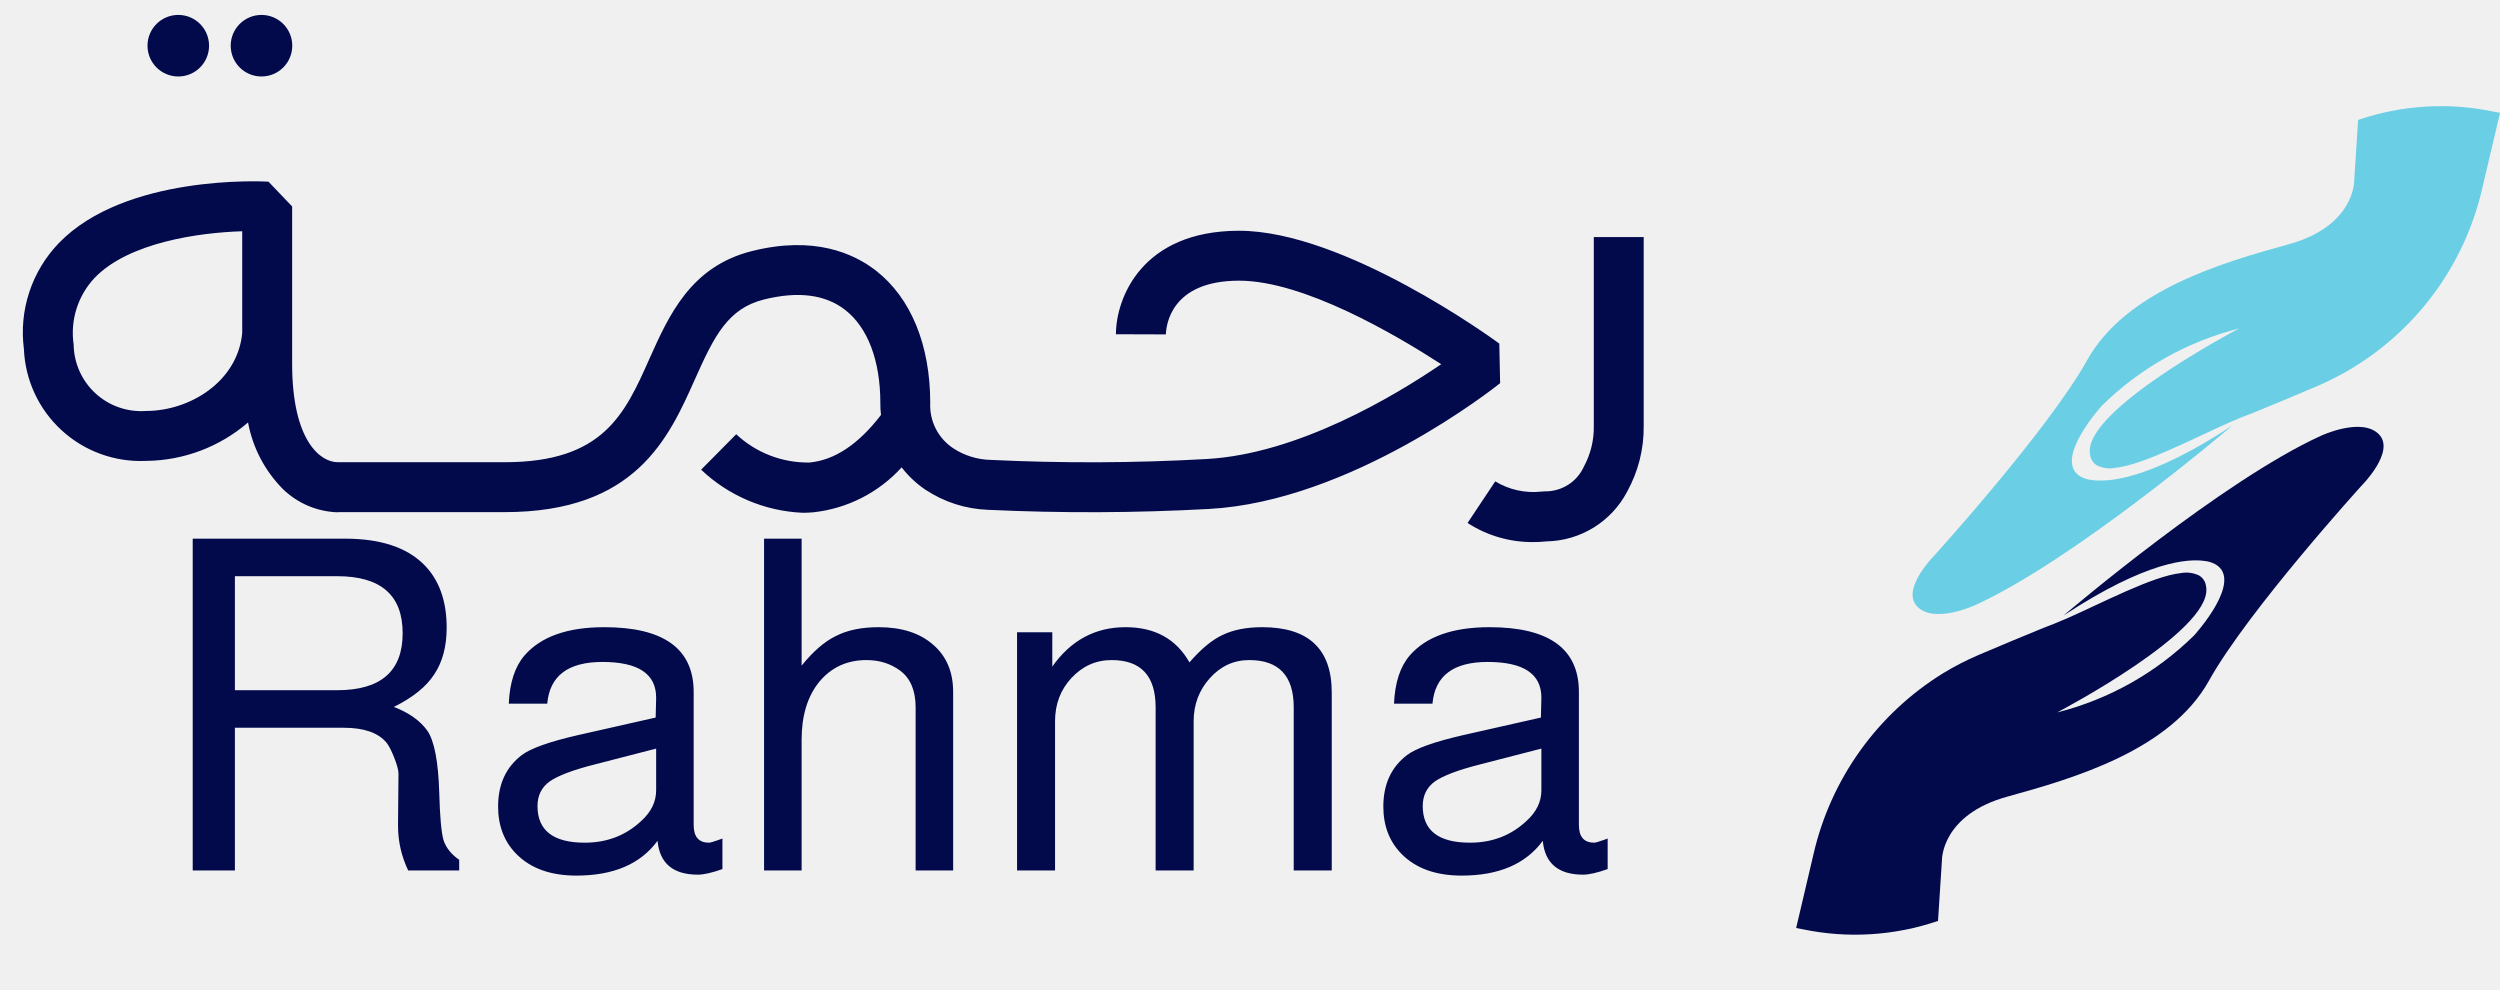
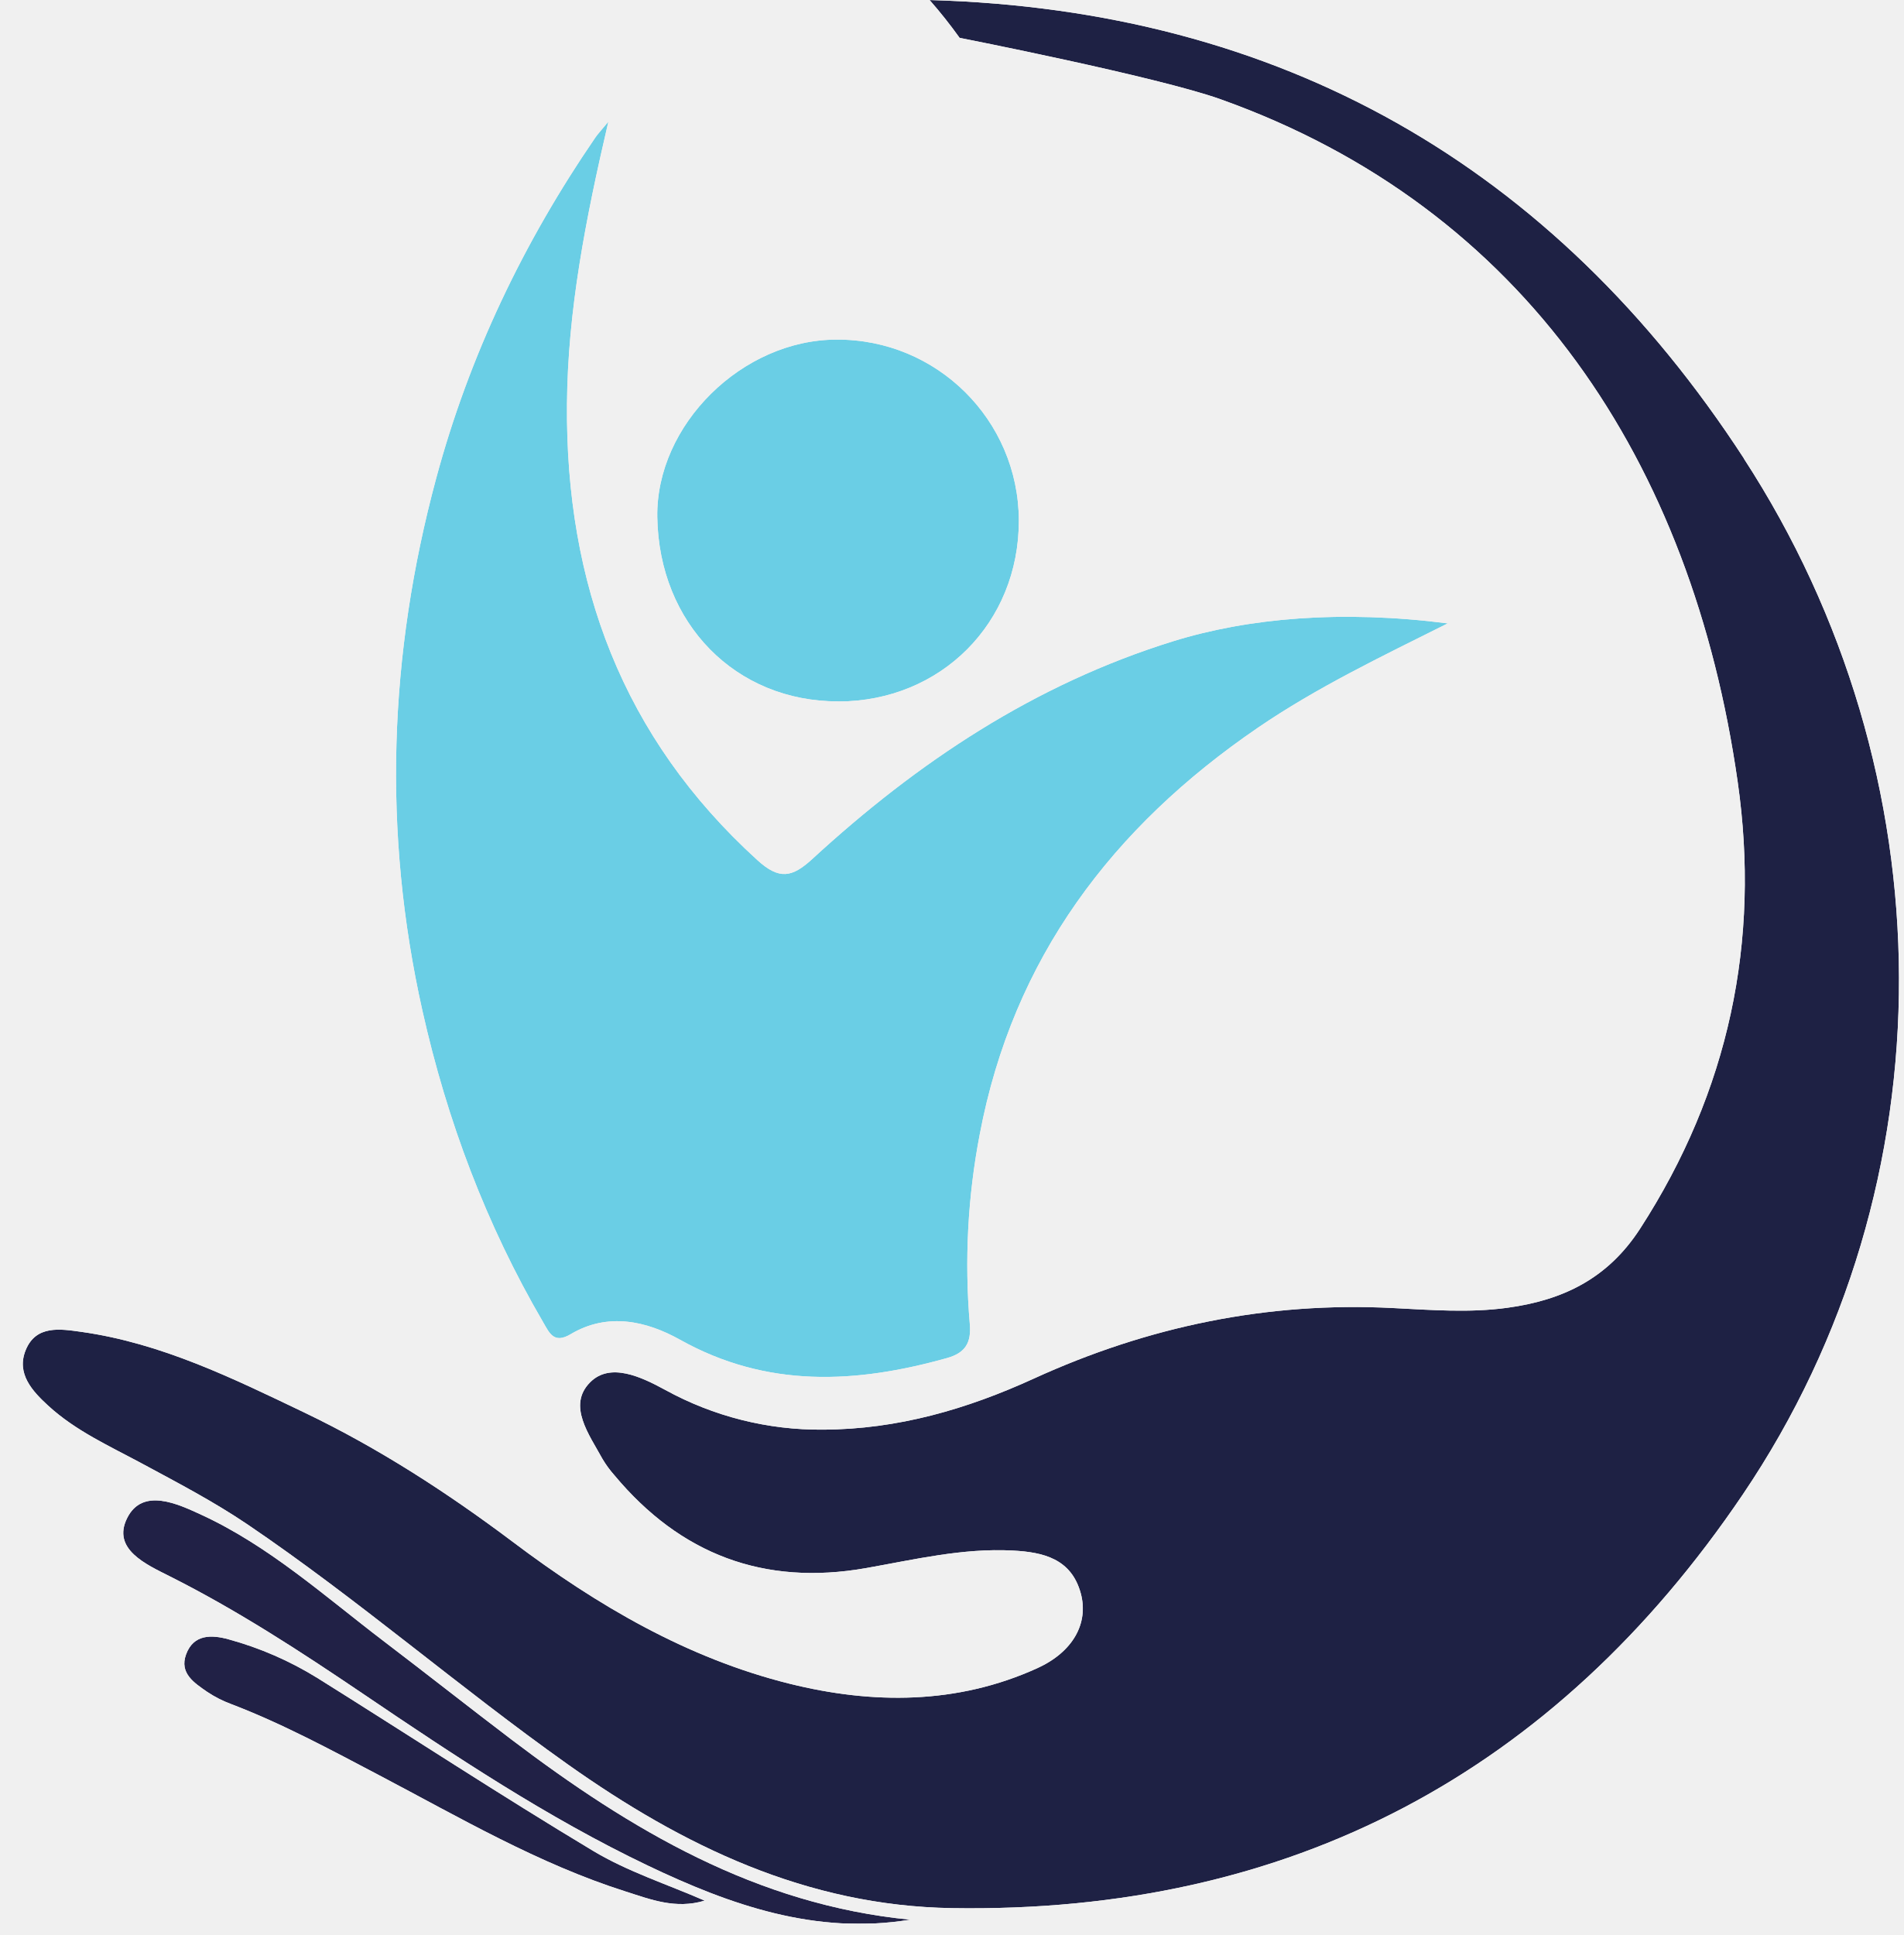
- <svg xmlns="http://www.w3.org/2000/svg" width="96" height="38" viewBox="0 0 96 38" fill="none">
-   <path d="M9.02 27.946V33.427H7.4V20.685H13.255C14.608 20.685 15.616 21.017 16.28 21.681C16.862 22.263 17.152 23.07 17.152 24.102C17.152 24.825 16.992 25.424 16.672 25.899C16.363 26.374 15.847 26.789 15.124 27.145C15.705 27.37 16.132 27.673 16.405 28.052C16.678 28.444 16.832 29.245 16.868 30.455C16.891 31.345 16.945 31.944 17.028 32.252C17.123 32.549 17.324 32.804 17.633 33.017V33.427H15.675C15.414 32.881 15.284 32.306 15.284 31.701L15.302 29.707C15.302 29.577 15.248 29.375 15.141 29.102C15.035 28.829 14.934 28.634 14.839 28.515C14.519 28.135 13.973 27.946 13.202 27.946H9.02ZM9.02 26.504H12.953C14.625 26.504 15.462 25.774 15.462 24.315C15.462 22.856 14.625 22.126 12.953 22.126H9.02V26.504ZM27.741 32.199V33.373C27.337 33.516 27.023 33.587 26.797 33.587C25.848 33.587 25.332 33.154 25.249 32.288C24.597 33.178 23.559 33.623 22.135 33.623C21.15 33.623 20.385 33.35 19.839 32.804C19.365 32.329 19.127 31.718 19.127 30.971C19.127 30.117 19.43 29.458 20.035 28.996C20.379 28.735 21.097 28.48 22.188 28.23L25.178 27.554L25.196 26.789C25.196 25.875 24.508 25.419 23.131 25.419C21.815 25.419 21.109 25.952 21.014 27.02H19.537C19.572 26.213 19.774 25.596 20.142 25.169C20.771 24.446 21.791 24.084 23.203 24.084C25.492 24.084 26.637 24.914 26.637 26.575V31.683C26.637 32.134 26.833 32.359 27.225 32.359C27.272 32.359 27.397 32.323 27.598 32.252C27.669 32.228 27.717 32.211 27.741 32.199ZM25.196 28.746L22.847 29.352C22.005 29.565 21.423 29.785 21.103 30.01C20.794 30.235 20.64 30.55 20.64 30.953C20.64 31.89 21.245 32.359 22.455 32.359C23.309 32.359 24.033 32.08 24.626 31.523C25.006 31.178 25.196 30.787 25.196 30.348V28.746ZM29.34 20.685H30.782V25.561C31.221 25.015 31.66 24.636 32.099 24.422C32.538 24.197 33.084 24.084 33.736 24.084C34.626 24.084 35.326 24.309 35.836 24.76C36.346 25.199 36.601 25.804 36.601 26.575V33.427H35.16V27.163C35.16 26.522 34.964 26.053 34.572 25.757C34.205 25.484 33.772 25.347 33.273 25.347C32.526 25.347 31.921 25.626 31.458 26.184C31.007 26.741 30.782 27.483 30.782 28.408V33.427H29.34V20.685ZM39.055 24.28H40.408V25.596C41.12 24.588 42.057 24.084 43.219 24.084C44.347 24.084 45.165 24.535 45.675 25.436C46.114 24.926 46.535 24.576 46.939 24.386C47.354 24.185 47.864 24.084 48.469 24.084C50.249 24.084 51.139 24.92 51.139 26.593V33.427H49.679V27.163C49.679 25.952 49.11 25.347 47.971 25.347C47.378 25.347 46.874 25.579 46.458 26.041C46.043 26.504 45.836 27.056 45.836 27.697V33.427H44.376V27.163C44.376 25.952 43.813 25.347 42.686 25.347C42.081 25.347 41.565 25.579 41.137 26.041C40.722 26.492 40.514 27.044 40.514 27.697V33.427H39.055V24.28ZM61.734 32.199V33.373C61.33 33.516 61.016 33.587 60.791 33.587C59.841 33.587 59.325 33.154 59.242 32.288C58.59 33.178 57.552 33.623 56.128 33.623C55.143 33.623 54.378 33.35 53.832 32.804C53.358 32.329 53.12 31.718 53.12 30.971C53.12 30.117 53.423 29.458 54.028 28.996C54.372 28.735 55.09 28.48 56.181 28.23L59.171 27.554L59.189 26.789C59.189 25.875 58.501 25.419 57.125 25.419C55.808 25.419 55.102 25.952 55.007 27.02H53.53C53.565 26.213 53.767 25.596 54.135 25.169C54.764 24.446 55.784 24.084 57.196 24.084C59.486 24.084 60.63 24.914 60.63 26.575V31.683C60.63 32.134 60.826 32.359 61.218 32.359C61.265 32.359 61.39 32.323 61.591 32.252C61.663 32.228 61.71 32.211 61.734 32.199ZM59.189 28.746L56.84 29.352C55.998 29.565 55.416 29.785 55.096 30.01C54.787 30.235 54.633 30.55 54.633 30.953C54.633 31.89 55.238 32.359 56.448 32.359C57.303 32.359 58.026 32.08 58.619 31.523C58.999 31.178 59.189 30.787 59.189 30.348V28.746Z" fill="#020A4C" />
-   <path d="M58.875 20.816C57.981 20.823 57.104 20.568 56.354 20.082L57.417 18.485C57.942 18.804 58.557 18.943 59.169 18.879L59.314 18.868C59.63 18.874 59.94 18.789 60.208 18.621C60.475 18.454 60.687 18.211 60.818 17.924C61.081 17.441 61.213 16.898 61.202 16.348V9.103H63.118V16.353C63.129 17.238 62.909 18.11 62.48 18.884C62.182 19.45 61.737 19.926 61.193 20.261C60.648 20.596 60.022 20.779 59.383 20.789C59.214 20.808 59.044 20.817 58.875 20.816Z" fill="#020A4C" />
-   <path d="M57.573 13.193C57.331 13.014 51.618 8.861 47.58 8.861C43.842 8.861 42.852 11.455 42.852 12.835L44.769 12.841C44.782 12.496 44.954 10.778 47.58 10.778C50.059 10.778 53.574 12.841 55.343 13.985C53.561 15.199 49.842 17.436 46.322 17.627C43.557 17.782 40.787 17.793 38.022 17.659C37.524 17.645 37.04 17.495 36.622 17.225C36.332 17.038 36.095 16.777 35.937 16.47C35.779 16.163 35.705 15.819 35.721 15.474C35.721 13.244 34.98 11.442 33.639 10.394C32.776 9.723 31.255 9.046 28.878 9.64C26.521 10.228 25.684 12.113 24.942 13.768C23.99 15.909 23.166 17.749 19.377 17.749H12.969C12.317 17.749 11.218 16.95 11.218 13.966V7.928L10.31 6.976C10.087 6.963 4.809 6.695 2.26 9.334C1.745 9.868 1.357 10.511 1.125 11.216C0.892 11.92 0.822 12.668 0.918 13.404C0.942 13.994 1.083 14.574 1.332 15.11C1.581 15.646 1.934 16.127 2.37 16.526C2.805 16.925 3.316 17.235 3.872 17.435C4.428 17.636 5.018 17.726 5.608 17.698H5.627C7.06 17.68 8.44 17.158 9.525 16.222C9.703 17.185 10.166 18.073 10.854 18.771C11.414 19.32 12.159 19.641 12.943 19.672C12.96 19.671 12.977 19.669 12.994 19.666H19.377C24.412 19.666 25.677 16.829 26.693 14.547C27.434 12.886 27.958 11.845 29.338 11.5C30.648 11.174 31.696 11.308 32.456 11.902C33.325 12.58 33.805 13.851 33.805 15.474C33.803 15.628 33.812 15.781 33.83 15.934C32.968 17.059 32.047 17.672 31.083 17.761C30.04 17.777 29.032 17.388 28.271 16.675L26.923 18.036C27.982 19.041 29.369 19.629 30.827 19.691C30.961 19.691 31.095 19.685 31.236 19.672C32.538 19.53 33.742 18.916 34.623 17.947C34.881 18.282 35.192 18.573 35.542 18.809C36.25 19.277 37.072 19.542 37.919 19.576C40.753 19.71 43.591 19.699 46.424 19.544C51.874 19.25 57.375 14.899 57.605 14.714L57.573 13.193ZM9.301 12.79C9.122 14.656 7.295 15.774 5.621 15.781H5.608C5.256 15.806 4.902 15.76 4.568 15.644C4.234 15.528 3.928 15.345 3.668 15.106C3.407 14.867 3.199 14.578 3.054 14.255C2.91 13.933 2.833 13.585 2.828 13.231C2.761 12.771 2.798 12.302 2.937 11.858C3.077 11.414 3.315 11.008 3.634 10.669C4.95 9.302 7.659 8.931 9.301 8.88V12.79Z" fill="#020A4C" />
-   <path d="M81.776 22.551C81.773 22.517 81.768 22.483 81.76 22.45C81.769 22.483 81.774 22.517 81.776 22.551Z" fill="#020A4C" />
-   <path d="M81.776 22.551C81.773 22.517 81.768 22.483 81.76 22.45C81.769 22.483 81.774 22.517 81.776 22.551Z" fill="#020A4C" />
-   <path d="M90.68 18.654C90.68 18.654 86.314 23.462 84.824 26.139C83.334 28.815 79.626 29.89 77.085 30.59C74.543 31.289 74.571 33.025 74.571 33.025L74.42 35.363C72.747 35.935 70.95 36.046 69.22 35.683L68.972 35.636L69.638 32.802C69.966 31.371 70.575 30.02 71.43 28.826C72.284 27.633 73.368 26.622 74.617 25.851C75.055 25.584 75.512 25.35 75.983 25.148C76.859 24.775 77.689 24.428 78.459 24.115C78.722 24.02 79.02 23.897 79.34 23.758H79.344C80.74 23.147 82.643 22.128 83.743 22.007C83.981 21.962 84.227 21.994 84.445 22.099C84.514 22.14 84.573 22.195 84.618 22.262C84.664 22.328 84.694 22.403 84.707 22.482C84.715 22.516 84.721 22.55 84.723 22.584V22.603C84.851 24.256 79.245 27.228 78.986 27.362H78.981H78.977C80.968 26.863 82.79 25.841 84.253 24.4C84.253 24.4 86.191 22.283 85.057 21.661C85.019 21.64 84.979 21.622 84.937 21.607L84.928 21.604C84.862 21.578 84.793 21.56 84.723 21.55C84.713 21.548 84.703 21.547 84.692 21.546C84.038 21.438 82.429 21.541 79.256 23.626H79.251C79.517 23.405 85.34 18.458 89.126 16.733C89.126 16.733 90.674 16.008 91.342 16.669C92.009 17.33 90.68 18.654 90.68 18.654Z" fill="#020A4C" />
-   <path d="M74.292 21.315C74.292 21.315 78.658 16.505 80.148 13.829C81.638 11.154 85.346 10.078 87.887 9.379C90.429 8.679 90.401 6.944 90.401 6.944L90.552 4.605C92.225 4.033 94.022 3.922 95.752 4.286L96 4.332L95.334 7.166C94.958 8.853 94.187 10.428 93.084 11.759C91.981 13.09 90.577 14.14 88.989 14.823C88.113 15.196 87.283 15.542 86.514 15.856C86.25 15.95 85.952 16.073 85.632 16.212L85.628 16.215C84.233 16.826 82.329 17.845 81.23 17.965C80.992 18.011 80.745 17.979 80.527 17.874C80.458 17.833 80.399 17.777 80.354 17.711C80.308 17.645 80.278 17.57 80.265 17.491C80.257 17.457 80.251 17.423 80.249 17.388V17.37C80.121 15.716 85.727 12.745 85.987 12.611H85.992H85.995C84.004 13.109 82.182 14.132 80.719 15.572C80.719 15.572 78.781 17.69 79.915 18.312C79.954 18.332 79.994 18.35 80.035 18.365L80.044 18.369C80.11 18.394 80.179 18.412 80.249 18.422L80.28 18.427C80.934 18.534 82.543 18.431 85.716 16.346L85.721 16.343C85.456 16.565 79.632 21.512 75.846 23.237C75.846 23.237 74.298 23.962 73.631 23.301C72.964 22.641 74.292 21.315 74.292 21.315Z" fill="#6ACEE5" />
-   <path d="M6.846 2.937C7.499 2.937 8.028 2.408 8.028 1.755C8.028 1.102 7.499 0.573 6.846 0.573C6.193 0.573 5.664 1.102 5.664 1.755C5.664 2.408 6.193 2.937 6.846 2.937Z" fill="#020A4C" />
-   <path d="M10.041 2.937C10.694 2.937 11.223 2.408 11.223 1.755C11.223 1.102 10.694 0.573 10.041 0.573C9.388 0.573 8.859 1.102 8.859 1.755C8.859 2.408 9.388 2.937 10.041 2.937Z" fill="#020A4C" />
+ <svg xmlns="http://www.w3.org/2000/svg" width="60" height="61" viewBox="0 0 60 61" fill="none">
+   <mask id="mask0_1534_7104" style="mask-type:luminance" maskUnits="userSpaceOnUse" x="0" y="0" width="60" height="61">
+     <path d="M0.568 3.05176e-05H60V60.192H0.568V3.05176e-05Z" fill="white" />
+   </mask>
+   <g mask="url(#mask0_1534_7104)">
+     <mask id="mask1_1534_7104" style="mask-type:luminance" maskUnits="userSpaceOnUse" x="0" y="0" width="60" height="61">
+       <path d="M54.978 14.454C48.972 5.217 40.373 0.31 29.306 0.001C29.64 0.382 29.956 0.779 30.252 1.193C30.252 1.193 36.484 2.418 38.473 3.127C48.087 6.556 53.341 14.572 54.781 24.646C55.499 29.671 54.507 34.402 51.705 38.733C50.679 40.319 49.257 40.99 47.521 41.227C46.325 41.392 45.12 41.296 43.917 41.236C39.957 41.031 36.19 41.815 32.594 43.458C30.483 44.424 28.299 45.06 25.951 45.069C24.211 45.086 22.495 44.654 20.971 43.816C20.213 43.404 19.233 42.937 18.6 43.581C17.881 44.309 18.574 45.225 18.994 45.993C19.102 46.175 19.228 46.348 19.368 46.505C21.45 49.002 24.085 50 27.299 49.434C28.83 49.164 30.349 48.798 31.922 48.88C32.896 48.93 33.775 49.14 34.072 50.231C34.327 51.175 33.822 52.078 32.707 52.586C30.172 53.741 27.503 53.727 24.893 53.079C21.667 52.277 18.825 50.61 16.174 48.613C14.108 47.06 11.941 45.655 9.608 44.536C7.346 43.453 5.086 42.34 2.562 41.986C1.907 41.895 1.133 41.764 0.81 42.562C0.509 43.302 1.017 43.852 1.517 44.311C2.385 45.109 3.459 45.589 4.485 46.142C5.606 46.746 6.734 47.335 7.797 48.053C11.285 50.414 14.463 53.184 17.895 55.618C21.536 58.197 25.434 60.08 30.01 60.153C40.681 60.325 49.01 55.881 54.939 47.118C61.584 37.296 61.421 24.366 54.974 14.454" fill="white" />
+     </mask>
+     <g mask="url(#mask1_1534_7104)">
+       <mask id="mask2_1534_7104" style="mask-type:luminance" maskUnits="userSpaceOnUse" x="0" y="-1" width="61" height="62">
+         <path d="M60.02 -0.039H0.534V60.259H60.02V-0.039Z" fill="white" />
+       </mask>
+       <g mask="url(#mask2_1534_7104)">
+         <mask id="mask3_1534_7104" style="mask-type:luminance" maskUnits="userSpaceOnUse" x="0" y="-1" width="60" height="62">
+           <path d="M0.568 -0H60V60.192H0.568V-0Z" fill="white" />
+         </mask>
+         <g mask="url(#mask3_1534_7104)">
+           <mask id="mask4_1534_7104" style="mask-type:luminance" maskUnits="userSpaceOnUse" x="0" y="0" width="60" height="61">
+             <path d="M54.978 14.454C48.972 5.217 40.373 0.31 29.306 0.001C29.64 0.381 29.956 0.779 30.252 1.193C30.252 1.193 36.484 2.418 38.473 3.127C48.087 6.556 53.341 14.572 54.781 24.646C55.499 29.671 54.507 34.401 51.705 38.733C50.679 40.319 49.257 40.99 47.521 41.227C46.325 41.392 45.12 41.296 43.917 41.235C39.957 41.031 36.19 41.815 32.594 43.458C30.483 44.423 28.299 45.059 25.951 45.069C24.211 45.086 22.495 44.654 20.971 43.816C20.213 43.404 19.233 42.937 18.6 43.58C17.881 44.309 18.574 45.224 18.994 45.993C19.102 46.175 19.228 46.347 19.368 46.505C21.45 49.002 24.085 50 27.299 49.434C28.83 49.164 30.349 48.798 31.922 48.88C32.896 48.93 33.775 49.14 34.072 50.231C34.327 51.175 33.822 52.077 32.707 52.586C30.172 53.741 27.503 53.727 24.893 53.079C21.667 52.277 18.825 50.61 16.174 48.613C14.108 47.06 11.941 45.655 9.608 44.536C7.346 43.453 5.086 42.34 2.562 41.986C1.907 41.894 1.133 41.764 0.81 42.562C0.509 43.302 1.017 43.852 1.517 44.311C2.385 45.109 3.459 45.589 4.485 46.142C5.606 46.746 6.734 47.335 7.797 48.053C11.285 50.414 14.463 53.184 17.895 55.618C21.536 58.197 25.434 60.08 30.01 60.153C40.681 60.325 49.01 55.881 54.939 47.117C61.584 37.296 61.421 24.366 54.974 14.454" fill="white" />
+           </mask>
+           <g mask="url(#mask4_1534_7104)">
+             <path d="M60.02 -0.039H0.534V60.259H60.02V-0.039Z" fill="#1E2144" />
+           </g>
+         </g>
+       </g>
+     </g>
+   </g>
+   <mask id="mask5_1534_7104" style="mask-type:luminance" maskUnits="userSpaceOnUse" x="12" y="3" width="34" height="41">
+     <path d="M12.424 3.819H45.712V43.408H12.424V3.819Z" fill="white" />
+   </mask>
+   <g mask="url(#mask5_1534_7104)">
+     <mask id="mask6_1534_7104" style="mask-type:luminance" maskUnits="userSpaceOnUse" x="12" y="3" width="34" height="41">
+       <path d="M19.18 3.831C18.455 6.936 17.898 9.791 17.874 12.738C17.827 18.403 19.624 23.247 23.875 27.114C24.566 27.743 24.969 27.665 25.608 27.079C28.931 24.022 32.62 21.57 36.983 20.215C39.359 19.479 42.289 19.225 45.64 19.652C43.519 20.712 41.509 21.675 39.659 22.938C35.064 26.078 31.936 30.213 30.886 35.759C30.507 37.727 30.402 39.739 30.573 41.737C30.626 42.336 30.425 42.652 29.855 42.812C26.976 43.619 24.176 43.766 21.434 42.232C20.382 41.645 19.16 41.363 17.991 42.059C17.46 42.375 17.32 42.022 17.122 41.681C15.329 38.61 14.091 35.324 13.316 31.858C12.056 26.232 12.252 20.642 13.748 15.088C14.792 11.213 16.501 7.644 18.767 4.337C18.84 4.229 18.932 4.134 19.183 3.831" fill="white" />
+     </mask>
+     <g mask="url(#mask6_1534_7104)">
+       <mask id="mask7_1534_7104" style="mask-type:luminance" maskUnits="userSpaceOnUse" x="12" y="3" width="34" height="41">
+         <path d="M45.809 3.819H12.31V43.408H45.809V3.819Z" fill="white" />
+       </mask>
+       <g mask="url(#mask7_1534_7104)">
+         <mask id="mask8_1534_7104" style="mask-type:luminance" maskUnits="userSpaceOnUse" x="12" y="3" width="34" height="41">
+           <path d="M12.425 3.819H45.654V43.408H12.425V3.819Z" fill="white" />
+         </mask>
+         <g mask="url(#mask8_1534_7104)">
+           <mask id="mask9_1534_7104" style="mask-type:luminance" maskUnits="userSpaceOnUse" x="12" y="3" width="34" height="41">
+             <path d="M19.18 3.831C18.456 6.936 17.899 9.791 17.874 12.738C17.827 18.403 19.624 23.247 23.875 27.114C24.566 27.743 24.97 27.665 25.609 27.079C28.931 24.022 32.62 21.57 36.984 20.215C39.36 19.479 42.289 19.225 45.641 19.652C43.52 20.712 41.509 21.675 39.66 22.938C35.065 26.078 31.937 30.213 30.887 35.759C30.508 37.727 30.403 39.739 30.573 41.737C30.627 42.335 30.426 42.652 29.855 42.812C26.977 43.619 24.177 43.766 21.434 42.232C20.383 41.645 19.16 41.363 17.991 42.059C17.46 42.375 17.321 42.022 17.122 41.681C15.33 38.61 14.092 35.324 13.316 31.858C12.056 26.232 12.252 20.642 13.749 15.088C14.792 11.213 16.501 7.644 18.768 4.337C18.841 4.229 18.932 4.134 19.183 3.831" fill="white" />
+           </mask>
+           <g mask="url(#mask9_1534_7104)">
+             <path d="M45.809 3.819H12.31V43.408H45.809V3.819Z" fill="#6ACEE5" />
+           </g>
+         </g>
+       </g>
+     </g>
+   </g>
+   <mask id="mask10_1534_7104" style="mask-type:luminance" maskUnits="userSpaceOnUse" x="20" y="10" width="13" height="13">
+     <path d="M20.633 10.64H32.184V22.192H20.633V10.64Z" fill="white" />
+   </mask>
+   <g mask="url(#mask10_1534_7104)">
+     <mask id="mask11_1534_7104" style="mask-type:luminance" maskUnits="userSpaceOnUse" x="20" y="10" width="13" height="13">
+       <path d="M26.428 22.111C23.189 22.118 20.773 19.657 20.721 16.298C20.677 13.396 23.397 10.706 26.377 10.706C29.533 10.691 32.104 13.239 32.119 16.396V16.413C32.122 19.642 29.66 22.109 26.428 22.114" fill="white" />
+     </mask>
+     <g mask="url(#mask11_1534_7104)">
+       <mask id="mask12_1534_7104" style="mask-type:luminance" maskUnits="userSpaceOnUse" x="20" y="10" width="13" height="13">
+         <path d="M32.206 10.518H20.633V22.294H32.206V10.518Z" fill="white" />
+       </mask>
+       <g mask="url(#mask12_1534_7104)">
+         <mask id="mask13_1534_7104" style="mask-type:luminance" maskUnits="userSpaceOnUse" x="20" y="10" width="13" height="13">
+           <path d="M20.669 10.673H32.163V22.119H20.669V10.673Z" fill="white" />
+         </mask>
+         <g mask="url(#mask13_1534_7104)">
+           <mask id="mask14_1534_7104" style="mask-type:luminance" maskUnits="userSpaceOnUse" x="20" y="10" width="13" height="13">
+             <path d="M26.428 22.111C23.189 22.118 20.773 19.657 20.721 16.298C20.677 13.396 23.397 10.706 26.377 10.706C29.533 10.691 32.104 13.239 32.119 16.397V16.413C32.122 19.642 29.66 22.109 26.428 22.115" fill="white" />
+           </mask>
+           <g mask="url(#mask14_1534_7104)">
+             <path d="M32.206 10.519H20.633V22.294H32.206V10.519Z" fill="#6ACEE5" />
+           </g>
+         </g>
+       </g>
+     </g>
+   </g>
+   <mask id="mask15_1534_7104" style="mask-type:luminance" maskUnits="userSpaceOnUse" x="3" y="47" width="26" height="14">
+     <path d="M3.782 47.272H28.754V60.648H3.782V47.272Z" fill="white" />
+   </mask>
+   <g mask="url(#mask15_1534_7104)">
+     <mask id="mask16_1534_7104" style="mask-type:luminance" maskUnits="userSpaceOnUse" x="3" y="47" width="26" height="14">
+       <path d="M28.693 60.517C25.709 61.005 23.025 60.054 20.421 58.811C17.256 57.299 14.344 55.359 11.446 53.397C9.474 52.062 7.48 50.761 5.344 49.688C4.604 49.315 3.524 48.835 4.006 47.861C4.49 46.88 5.613 47.414 6.346 47.752C8.482 48.736 10.23 50.315 12.084 51.728C13.434 52.755 14.765 53.806 16.117 54.833C19.873 57.681 23.848 60.046 28.696 60.517" fill="white" />
+     </mask>
+     <g mask="url(#mask16_1534_7104)">
+       <mask id="mask17_1534_7104" style="mask-type:luminance" maskUnits="userSpaceOnUse" x="3" y="47" width="26" height="14">
+         <path d="M28.754 47.266H3.782V60.666H28.754V47.266Z" fill="white" />
+       </mask>
+       <g mask="url(#mask17_1534_7104)">
+         <mask id="mask18_1534_7104" style="mask-type:luminance" maskUnits="userSpaceOnUse" x="3" y="47" width="26" height="14">
+           <path d="M3.782 47.273H28.705V60.648H3.782V47.273Z" fill="white" />
+         </mask>
+         <g mask="url(#mask18_1534_7104)">
+           <mask id="mask19_1534_7104" style="mask-type:luminance" maskUnits="userSpaceOnUse" x="3" y="47" width="26" height="14">
+             <path d="M28.693 60.517C25.709 61.005 23.025 60.054 20.421 58.811C17.256 57.299 14.344 55.359 11.446 53.397C9.474 52.062 7.48 50.761 5.344 49.688C4.604 49.315 3.524 48.836 4.006 47.862C4.49 46.88 5.613 47.414 6.346 47.752C8.482 48.736 10.23 50.315 12.084 51.728C13.434 52.755 14.765 53.806 16.117 54.833C19.873 57.681 23.848 60.046 28.696 60.517" fill="white" />
+           </mask>
+           <g mask="url(#mask19_1534_7104)">
+             <path d="M28.754 47.266H3.782V60.666H28.754V47.266Z" fill="#212146" />
+           </g>
+         </g>
+       </g>
+     </g>
+   </g>
+   <mask id="mask20_1534_7104" style="mask-type:luminance" maskUnits="userSpaceOnUse" x="5" y="51" width="18" height="10">
+     <path d="M5.736 51.529H22.258V60.04H5.736V51.529Z" fill="white" />
+   </mask>
+   <g mask="url(#mask20_1534_7104)">
+     <mask id="mask21_1534_7104" style="mask-type:luminance" maskUnits="userSpaceOnUse" x="5" y="51" width="18" height="10">
+       <path d="M22.214 59.917C21.295 60.194 20.505 59.877 19.717 59.627C16.971 58.754 14.495 57.3 11.963 55.969C10.431 55.164 8.909 54.339 7.287 53.72C7.022 53.622 6.768 53.493 6.533 53.336C6.126 53.054 5.648 52.75 5.866 52.155C6.101 51.511 6.675 51.531 7.209 51.68C8.196 51.95 9.138 52.361 10.008 52.899C12.909 54.714 15.77 56.592 18.703 58.351C19.794 59.006 21.039 59.403 22.214 59.917Z" fill="white" />
+     </mask>
+     <g mask="url(#mask21_1534_7104)">
+       <mask id="mask22_1534_7104" style="mask-type:luminance" maskUnits="userSpaceOnUse" x="5" y="51" width="18" height="10">
+         <path d="M22.257 51.529H5.609V60.056H22.257V51.529Z" fill="white" />
+       </mask>
+       <g mask="url(#mask22_1534_7104)">
+         <mask id="mask23_1534_7104" style="mask-type:luminance" maskUnits="userSpaceOnUse" x="5" y="51" width="18" height="10">
+           <path d="M5.736 51.529H22.228V60.04H5.736V51.529Z" fill="white" />
+         </mask>
+         <g mask="url(#mask23_1534_7104)">
+           <mask id="mask24_1534_7104" style="mask-type:luminance" maskUnits="userSpaceOnUse" x="5" y="51" width="18" height="10">
+             <path d="M22.214 59.917C21.295 60.194 20.505 59.877 19.717 59.626C16.971 58.754 14.495 57.3 11.963 55.969C10.431 55.164 8.909 54.339 7.287 53.72C7.022 53.622 6.768 53.493 6.533 53.336C6.126 53.054 5.648 52.75 5.866 52.155C6.101 51.511 6.675 51.531 7.209 51.68C8.196 51.95 9.138 52.36 10.008 52.899C12.909 54.713 15.77 56.591 18.703 58.351C19.794 59.005 21.039 59.403 22.214 59.917Z" fill="white" />
+           </mask>
+           <g mask="url(#mask24_1534_7104)">
+             <path d="M22.257 51.529H5.609V60.056H22.257V51.529Z" fill="#212146" />
+           </g>
+         </g>
+       </g>
+     </g>
+   </g>
</svg>
